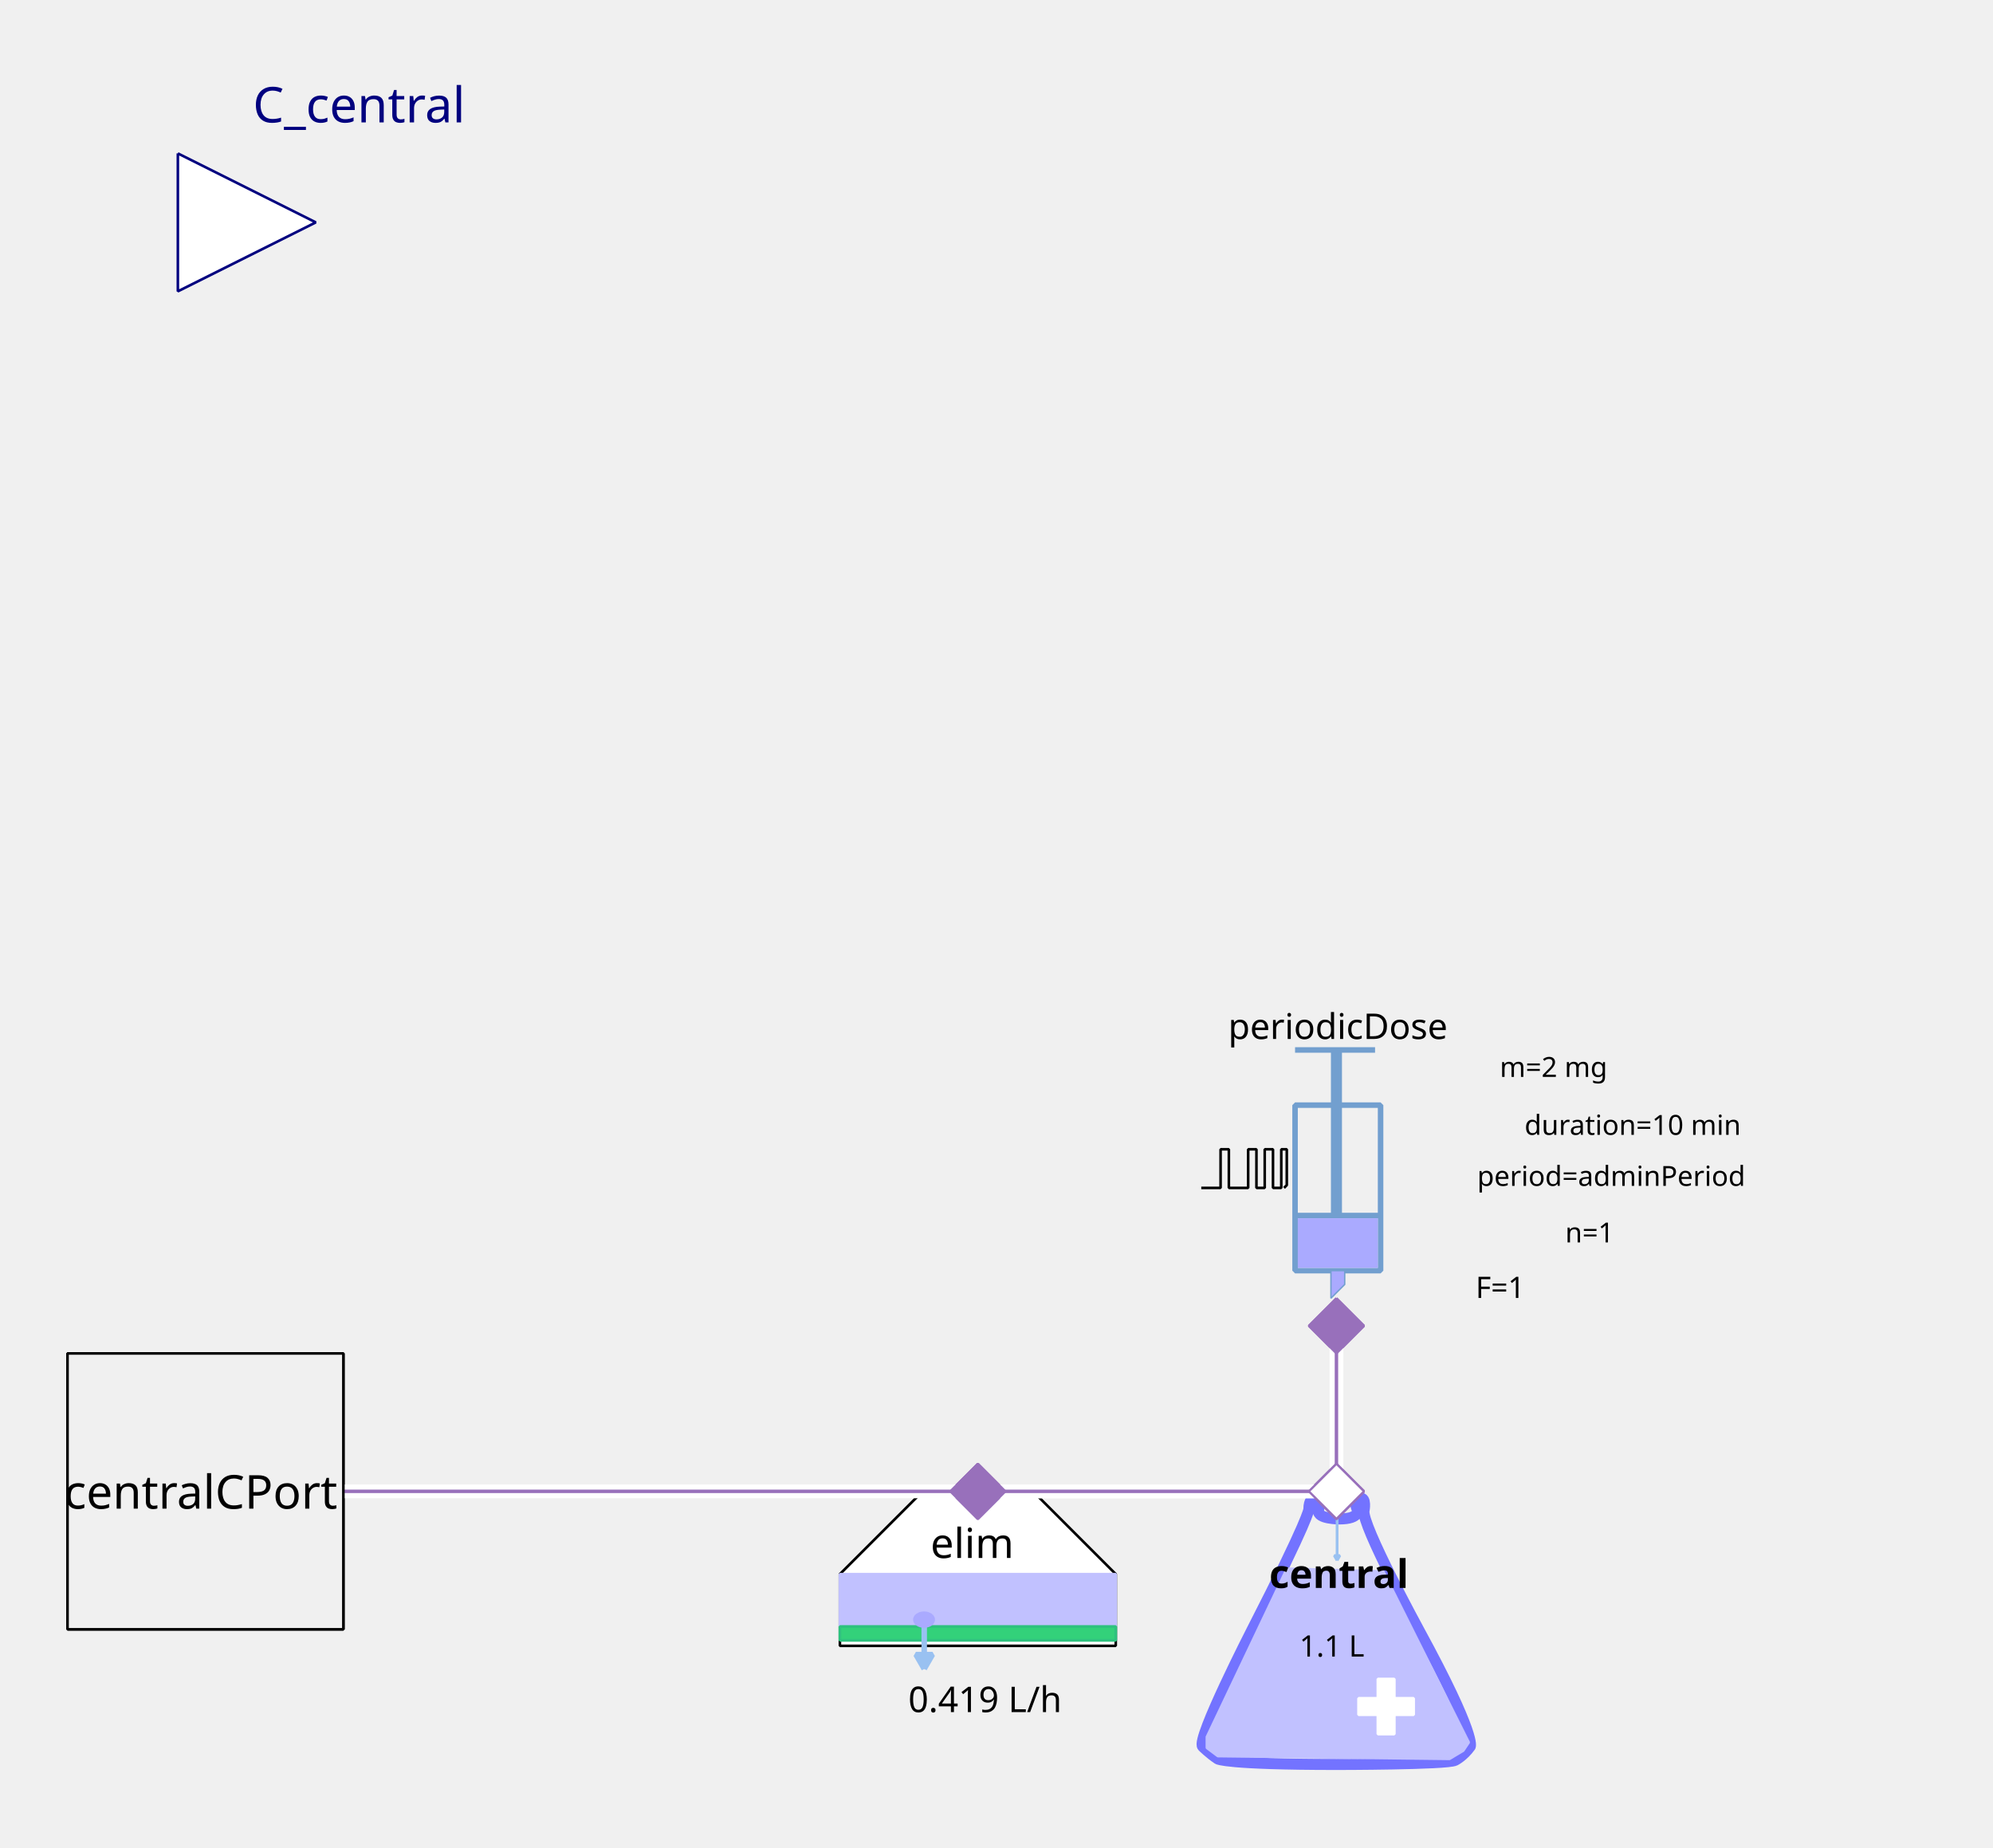
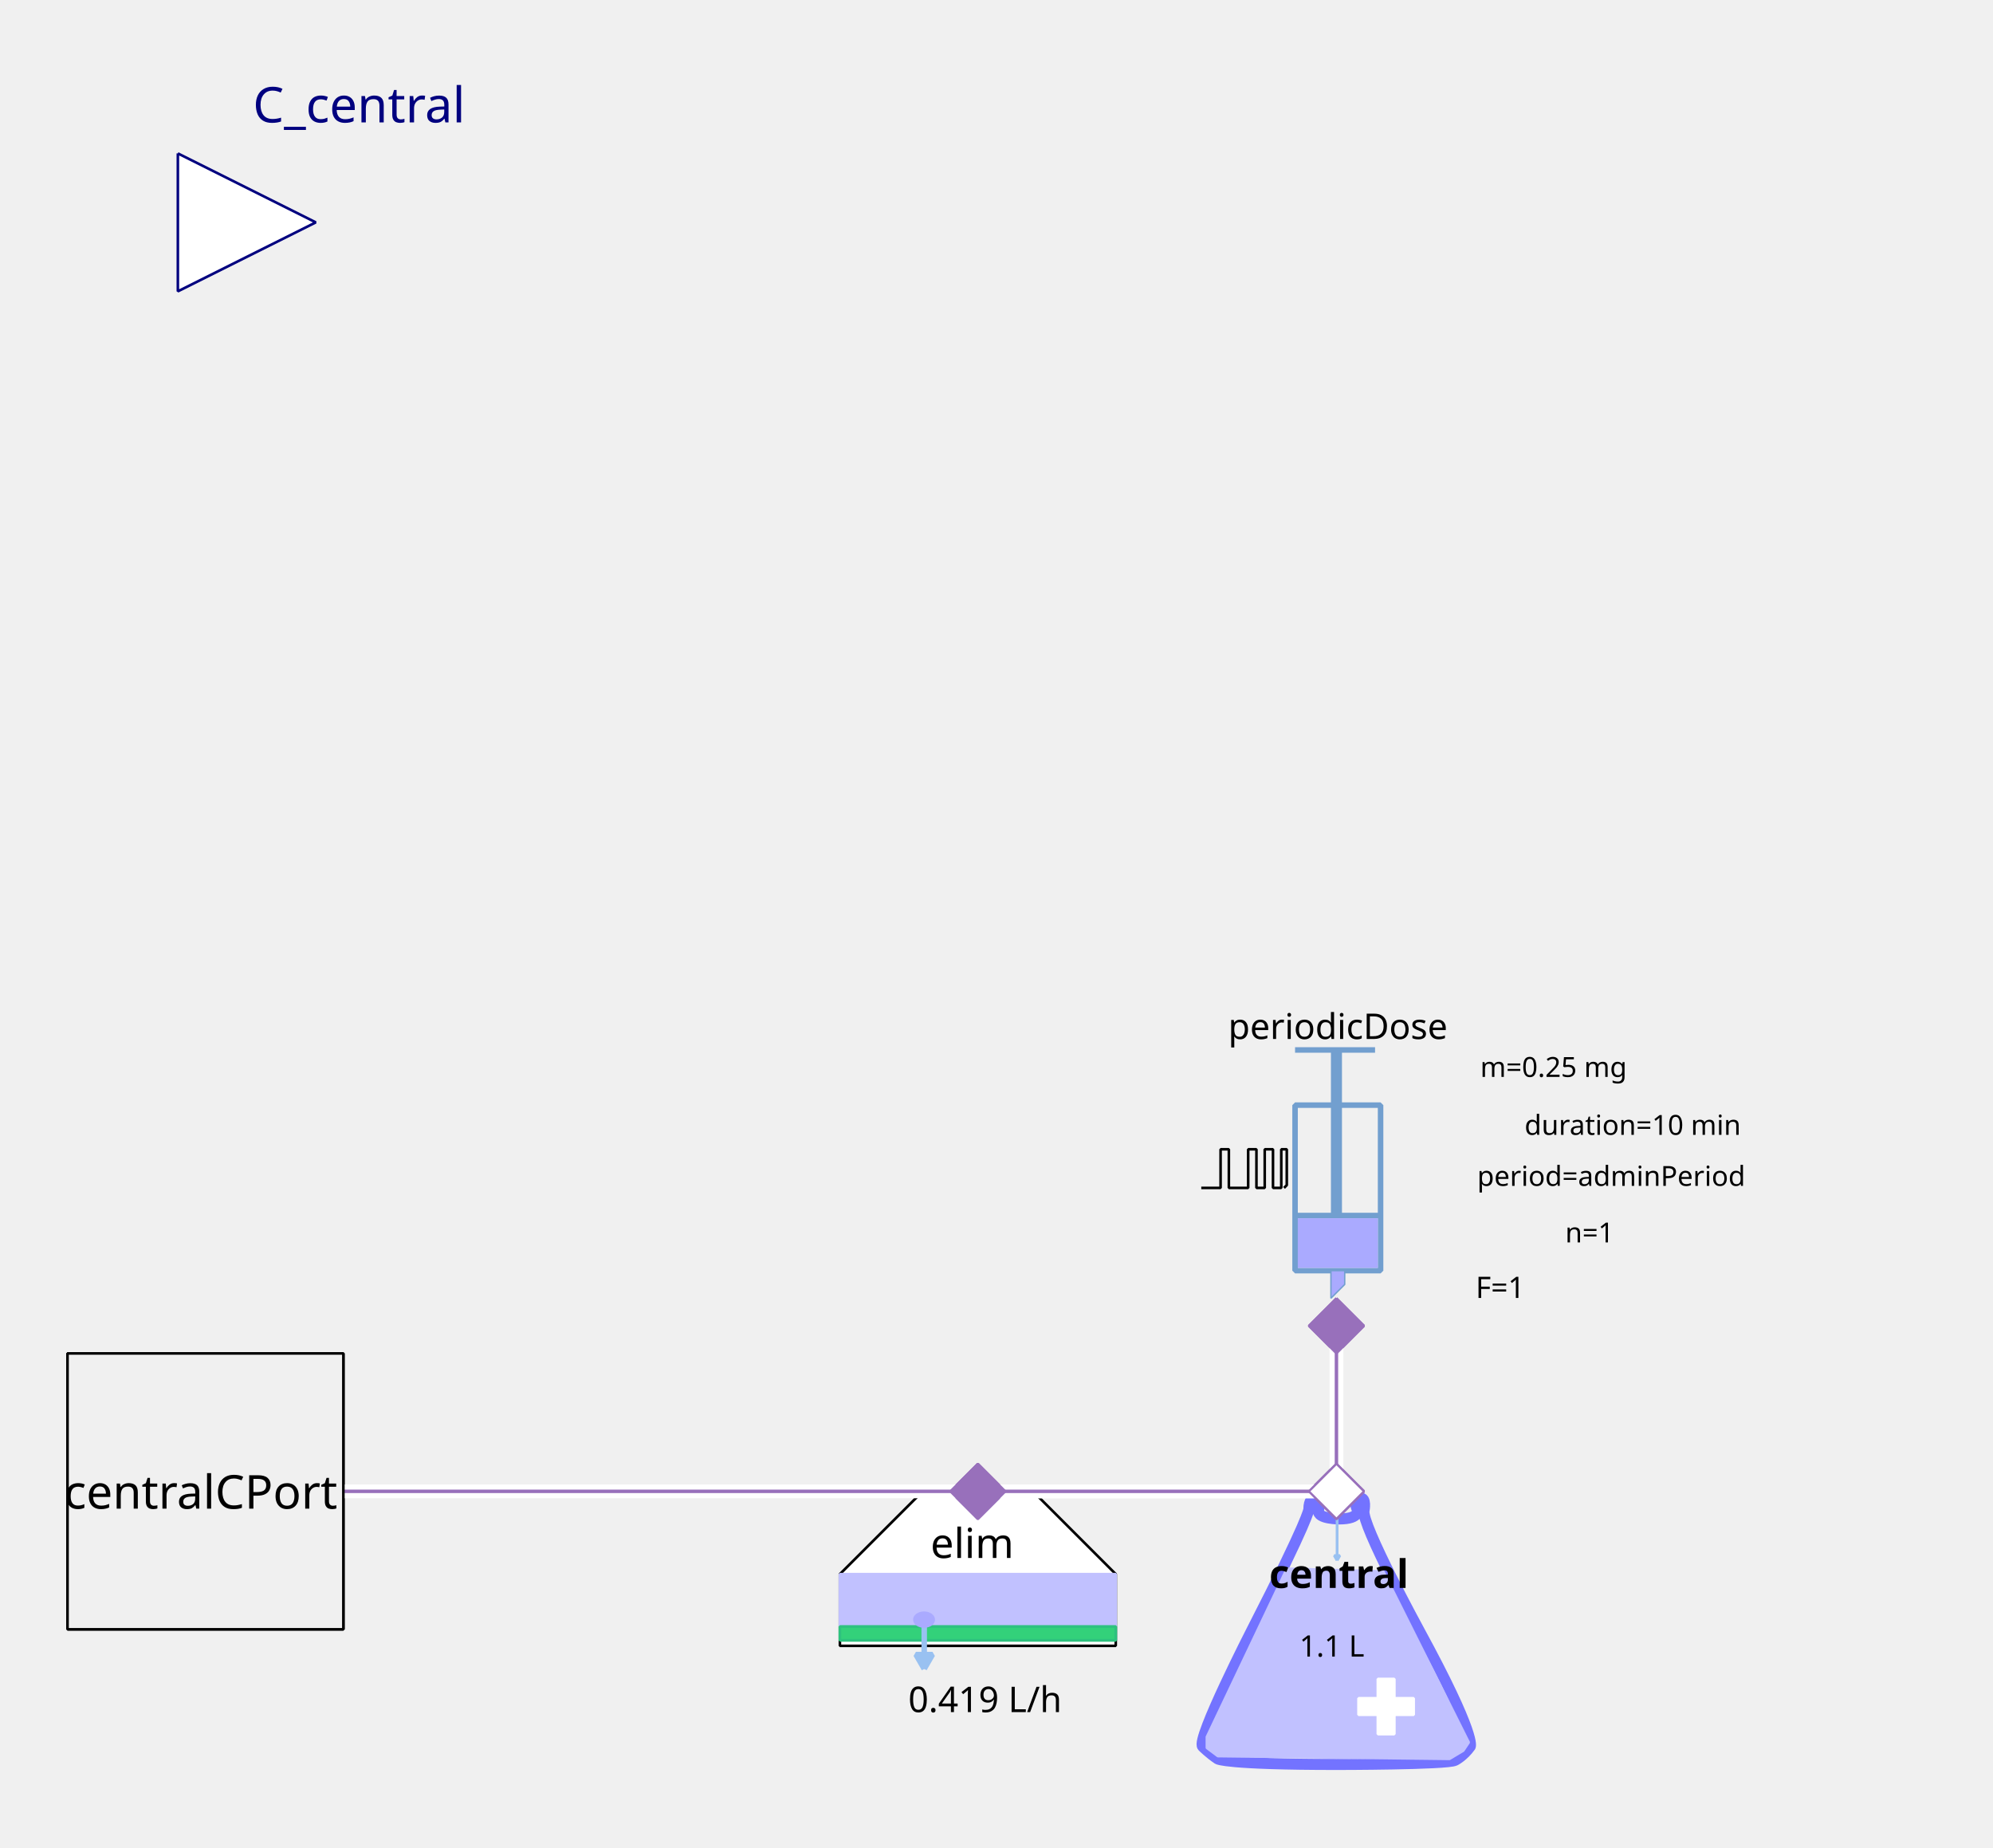
<svg xmlns="http://www.w3.org/2000/svg" width="203.2mm" height="188.383mm" viewBox="0 0 576 534" version="1.2" baseProfile="tiny">
  <defs>
</defs>
  <g fill="none" stroke="black" stroke-width="1" fill-rule="evenodd" stroke-linecap="square" stroke-linejoin="bevel">
    <g fill="none" stroke="#7373ff" stroke-opacity="1" stroke-width="8" stroke-linecap="butt" stroke-linejoin="miter" stroke-miterlimit="1" transform="matrix(0.398625,0,0,-0.398625,385.849,470.862)" font-family="Sans" font-size="10" font-weight="400" font-style="normal">
      <path vector-effect="none" fill-rule="evenodd" d="M-19,87 C-19,87 -19,80 -60,0 C-60,0 -101,-80 -96,-85 C-96,-85 -91,-90 -85,-94 C-85,-94 -79,-98 1,-98 C1,-98 81,-98 87,-95 C87,-95 93,-92 98,-85 C98,-85 103,-78 61,-1 C61,-1 19,76 21,86 C21,86 23,96 18,95 C18,95 13,94 16,87 C16,87 19,80 3,80 C3,80 -13,80 -12,86 C-12,86 -11,92 -12,94 C-12,94 -13,96 -16,95 C-16,95 -19,94 -19,87 " />
    </g>
    <g fill="#c1c1ff" fill-opacity="1" stroke="#c1c1ff" stroke-opacity="1" stroke-width="1.75" stroke-linecap="butt" stroke-linejoin="miter" stroke-miterlimit="1" transform="matrix(0.398625,0,0,-0.398625,385.849,481.227)" font-family="Sans" font-size="10" font-weight="400" font-style="normal">
      <path vector-effect="none" fill-rule="evenodd" d="M-35,70 L-93,-52 L-93,-60 L-85,-66 L83,-68 L93,-62 L97,-56 L35,68 L-35,70" />
    </g>
    <g fill="#ffffff" fill-opacity="1" stroke="#ffffff" stroke-opacity="1" stroke-width="1" stroke-linecap="butt" stroke-linejoin="miter" stroke-miterlimit="1" transform="matrix(0.398625,0,0,0.398625,400.598,493.185)" font-family="Sans" font-size="10" font-weight="400" font-style="normal">
      <rect vector-effect="non-scaling-stroke" x="-6" y="-20" width="12" height="40" />
    </g>
    <g fill="#ffffff" fill-opacity="1" stroke="#ffffff" stroke-opacity="1" stroke-width="1" stroke-linecap="butt" stroke-linejoin="miter" stroke-miterlimit="1" transform="matrix(0,0.398625,-0.398625,0,400.598,493.185)" font-family="Sans" font-size="10" font-weight="400" font-style="normal">
      <rect vector-effect="non-scaling-stroke" x="-6" y="-20" width="12" height="40" />
    </g>
    <g fill="none" stroke="#99c1f1" stroke-opacity="1" stroke-width="2" stroke-linecap="butt" stroke-linejoin="miter" stroke-miterlimit="1" transform="matrix(0.398625,0,0,-0.398625,386.435,444.565)" font-family="Sans" font-size="10" font-weight="400" font-style="normal">
      <path vector-effect="none" fill-rule="evenodd" d="M0,16 L0,-16" />
    </g>
    <g fill="#99c1f1" fill-opacity="1" stroke="#99c1f1" stroke-opacity="1" stroke-width="2" stroke-linecap="butt" stroke-linejoin="miter" stroke-miterlimit="1" transform="matrix(0.398625,0,0,-0.398625,386.435,444.565)" font-family="Sans" font-size="10" font-weight="400" font-style="normal">
      <path vector-effect="none" fill-rule="evenodd" d="M0,-16 L2,-12.536 L-2,-12.536 L0,-16" />
    </g>
    <g fill="none" stroke="#000000" stroke-opacity="1" stroke-width="1" stroke-linecap="butt" stroke-linejoin="miter" stroke-miterlimit="1" transform="matrix(1,0,0,1,386.248,454.917)" font-family="Noto Sans" font-size="11.389" font-weight="700" font-style="normal">
      <text fill="#000000" fill-opacity="1" stroke="none" xml:space="preserve" x="-19.438" y="4" font-family="Noto Sans" font-size="11.389" font-weight="700" font-style="normal">central</text>
    </g>
    <g fill="none" stroke="#000000" stroke-opacity="1" stroke-width="1" stroke-linecap="butt" stroke-linejoin="miter" stroke-miterlimit="1" transform="matrix(1,0,0,1,385.849,475.247)" font-family="Noto Sans" font-size="8.542" font-weight="400" font-style="normal">
      <text fill="#000000" fill-opacity="1" stroke="none" xml:space="preserve" x="-0.918" y="3.5" font-family="Noto Sans" font-size="8.542" font-weight="400" font-style="normal" text-anchor="middle">1.1 L</text>
    </g>
    <g fill="#ffffff" fill-opacity="1" stroke="#9870bb" stroke-opacity="1" stroke-width="8" stroke-linecap="butt" stroke-linejoin="miter" stroke-miterlimit="1" transform="matrix(0.079725,0,0,-0.079725,386.248,431)" font-family="Sans" font-size="10" font-weight="400" font-style="normal">
      <path vector-effect="none" fill-rule="evenodd" d="M-100,0 L0,100 L100,0 L0,-100 L-100,0" />
    </g>
    <g fill="#ffffff" fill-opacity="1" stroke="#000000" stroke-opacity="1" stroke-width="1" stroke-linecap="butt" stroke-linejoin="miter" stroke-miterlimit="1" transform="matrix(0.398625,0,0,-0.398625,282.605,470.862)" font-family="Sans" font-size="10" font-weight="400" font-style="normal">
      <path vector-effect="non-scaling-stroke" fill-rule="evenodd" d="M-40,100 L40,100 L100,40 L100,-12 L80,-12 L-76,-12 L-100,-12 L-100,40 L-100,40 L-40,100" />
    </g>
    <g fill="none" stroke="#000000" stroke-opacity="1" stroke-width="1" stroke-linecap="butt" stroke-linejoin="miter" stroke-miterlimit="1" transform="matrix(1,0,0,1,281.011,445.749)" font-family="Noto Sans" font-size="11.959" font-weight="400" font-style="normal">
      <text fill="#000000" fill-opacity="1" stroke="none" xml:space="preserve" x="-12.078" y="4.5" font-family="Noto Sans" font-size="11.959" font-weight="400" font-style="normal">elim</text>
    </g>
    <g fill="#c1c1ff" fill-opacity="1" stroke="#c1c1ff" stroke-opacity="1" stroke-width="1" stroke-linecap="butt" stroke-linejoin="miter" stroke-miterlimit="1" transform="matrix(0.398625,0,0,0.398625,282.605,462.491)" font-family="Sans" font-size="10" font-weight="400" font-style="normal">
      <rect vector-effect="non-scaling-stroke" x="-100" y="-19" width="200" height="38" />
    </g>
    <g fill="#33d17a" fill-opacity="1" stroke="#2ec27e" stroke-opacity="1" stroke-width="2" stroke-linecap="butt" stroke-linejoin="miter" stroke-miterlimit="1" transform="matrix(0.398625,0,0,0.398625,282.605,472.058)" font-family="Sans" font-size="10" font-weight="400" font-style="normal">
      <rect x="-100" y="-5" width="200" height="10" />
    </g>
    <g fill="none" stroke="#99c1f1" stroke-opacity="1" stroke-width="4" stroke-linecap="butt" stroke-linejoin="miter" stroke-miterlimit="1" transform="matrix(0.398625,0,0,-0.398625,267.108,475.933)" font-family="Sans" font-size="10" font-weight="400" font-style="normal">
      <path vector-effect="none" fill-rule="evenodd" d="M0,16 L0,-16" />
    </g>
    <g fill="#99c1f1" fill-opacity="1" stroke="#99c1f1" stroke-opacity="1" stroke-width="4" stroke-linecap="butt" stroke-linejoin="miter" stroke-miterlimit="1" transform="matrix(0.398625,0,0,-0.398625,267.108,475.933)" font-family="Sans" font-size="10" font-weight="400" font-style="normal">
      <path vector-effect="none" fill-rule="evenodd" d="M0,-16 L6,-5.608 L-6,-5.608 L0,-16" />
    </g>
    <g fill="#aaaaff" fill-opacity="1" stroke="#aaaaff" stroke-opacity="1" stroke-width="1" stroke-linecap="butt" stroke-linejoin="miter" stroke-miterlimit="1" transform="matrix(0.398625,0,0,-0.398625,267.059,468.072)" font-family="Sans" font-size="10" font-weight="400" font-style="normal">
      <path vector-effect="non-scaling-stroke" fill-rule="evenodd" d="M7,0 C7,-2.761 3.866,-5 0,-5 C-3.866,-5 -7,-2.761 -7,0 C-7,2.761 -3.866,5 0,5 C3.866,5 7,2.761 7,0 " />
    </g>
    <g fill="none" stroke="#000000" stroke-opacity="1" stroke-width="1" stroke-linecap="butt" stroke-linejoin="miter" stroke-miterlimit="1" transform="matrix(1,0,0,1,283.801,490.794)" font-family="Noto Sans" font-size="10.25" font-weight="400" font-style="normal">
      <text fill="#000000" fill-opacity="1" stroke="none" xml:space="preserve" x="0.893" y="4" font-family="Noto Sans" font-size="10.25" font-weight="400" font-style="normal" text-anchor="middle">0.419 L/h</text>
    </g>
    <g fill="#9870bb" fill-opacity="1" stroke="#9870bb" stroke-opacity="1" stroke-width="8" stroke-linecap="butt" stroke-linejoin="miter" stroke-miterlimit="1" transform="matrix(0.079725,0,0,-0.079725,282.605,431)" font-family="Sans" font-size="10" font-weight="400" font-style="normal">
      <path vector-effect="none" fill-rule="evenodd" d="M-100,0 L0,100 L100,0 L0,-100 L-100,0" />
    </g>
    <g fill="none" stroke="#729fcf" stroke-opacity="1" stroke-width="4" stroke-linecap="butt" stroke-linejoin="miter" stroke-miterlimit="1" transform="matrix(0.398625,0,0,0.398625,379.072,345.694)" font-family="Sans" font-size="10" font-weight="400" font-style="normal">
      <rect x="-12" y="-66" width="62" height="120" />
    </g>
    <g fill="none" stroke="#729fcf" stroke-opacity="1" stroke-width="8" stroke-linecap="butt" stroke-linejoin="miter" stroke-miterlimit="1" transform="matrix(0.398625,0,0,-0.398625,386.248,311.811)" font-family="Sans" font-size="10" font-weight="400" font-style="normal">
      <path vector-effect="none" fill-rule="evenodd" d="M0,21 L0,-99" />
    </g>
    <g fill="none" stroke="#729fcf" stroke-opacity="1" stroke-width="4" stroke-linecap="butt" stroke-linejoin="miter" stroke-miterlimit="1" transform="matrix(0.398625,0,0,-0.398625,385.849,303.44)" font-family="Sans" font-size="10" font-weight="400" font-style="normal">
      <path vector-effect="none" fill-rule="evenodd" d="M-29,0 L29,0" />
    </g>
    <g fill="none" stroke="#729fcf" stroke-opacity="1" stroke-width="4" stroke-linecap="butt" stroke-linejoin="miter" stroke-miterlimit="1" transform="matrix(0.398625,0,0,-0.398625,386.646,351.275)" font-family="Sans" font-size="10" font-weight="400" font-style="normal">
      <path vector-effect="none" fill-rule="evenodd" d="M-31,0 L31,0" />
    </g>
    <g fill="#aaaaff" fill-opacity="1" stroke="none" transform="matrix(0.398625,0,0,0.398625,386.646,359.248)" font-family="Sans" font-size="10" font-weight="400" font-style="normal">
      <rect vector-effect="non-scaling-stroke" x="-29" y="-18" width="58" height="36" />
    </g>
    <g fill="none" stroke="#000000" stroke-opacity="1" stroke-width="1" stroke-linecap="butt" stroke-linejoin="miter" stroke-miterlimit="1" transform="matrix(1,0,0,1,385.849,296.265)" font-family="Noto Sans" font-size="10.25" font-weight="400" font-style="normal">
      <text fill="#000000" fill-opacity="1" stroke="none" xml:space="preserve" x="-30.891" y="4" font-family="Noto Sans" font-size="10.25" font-weight="400" font-style="normal">periodicDose</text>
    </g>
    <g fill="#aaaaff" fill-opacity="1" stroke="#729fcf" stroke-opacity="1" stroke-width="1" stroke-linecap="butt" stroke-linejoin="miter" stroke-miterlimit="1" transform="matrix(0.398625,0,0,-0.398625,385.45,371.206)" font-family="Sans" font-size="10" font-weight="400" font-style="normal">
      <path vector-effect="none" fill-rule="evenodd" d="M-2,10 L-2,-10 L8,0 L8,10 L-2,10" />
    </g>
    <g fill="none" stroke="#000000" stroke-opacity="1" stroke-width="1" stroke-linecap="butt" stroke-linejoin="miter" stroke-miterlimit="1" transform="matrix(1,0,0,1,489.491,308.224)" font-family="Noto Sans" font-size="8" font-weight="400" font-style="normal">
-       <text fill="#000000" fill-opacity="1" stroke="none" xml:space="preserve" x="-40.495" y="3" font-family="Noto Sans" font-size="8" font-weight="400" font-style="normal" text-anchor="middle">m=2 mg</text>
+       <text fill="#000000" fill-opacity="1" stroke="none" xml:space="preserve" x="-40.495" y="3" font-family="Noto Sans" font-size="8" font-weight="400" font-style="normal" text-anchor="middle">m=0.25 mg</text>
    </g>
    <g fill="none" stroke="#000000" stroke-opacity="1" stroke-width="1" stroke-linecap="butt" stroke-linejoin="miter" stroke-miterlimit="1" transform="matrix(1,0,0,1,491.086,339.715)" font-family="Noto Sans" font-size="8" font-weight="400" font-style="normal">
      <text fill="#000000" fill-opacity="1" stroke="none" xml:space="preserve" x="-64.172" y="3" font-family="Noto Sans" font-size="8" font-weight="400" font-style="normal">period=adminPeriod</text>
    </g>
    <g fill="none" stroke="#000000" stroke-opacity="1" stroke-width="1" stroke-linecap="butt" stroke-linejoin="miter" stroke-miterlimit="1" transform="matrix(1,0,0,1,489.491,324.966)" font-family="Noto Sans" font-size="8" font-weight="400" font-style="normal">
      <text fill="#000000" fill-opacity="1" stroke="none" xml:space="preserve" x="-17.615" y="3" font-family="Noto Sans" font-size="8" font-weight="400" font-style="normal" text-anchor="middle">duration=10 min</text>
    </g>
    <g fill="none" stroke="#000000" stroke-opacity="1" stroke-width="1" stroke-linecap="butt" stroke-linejoin="miter" stroke-miterlimit="1" transform="matrix(1,0,0,1,490.687,356.059)" font-family="Noto Sans" font-size="8" font-weight="400" font-style="normal">
      <text fill="#000000" fill-opacity="1" stroke="none" xml:space="preserve" x="-31.282" y="3" font-family="Noto Sans" font-size="8" font-weight="400" font-style="normal" text-anchor="middle">n=1</text>
    </g>
    <g fill="none" stroke="#000000" stroke-opacity="1" stroke-width="1" stroke-linecap="butt" stroke-linejoin="miter" stroke-miterlimit="1" transform="matrix(1,0,0,1,475.938,371.605)" font-family="Noto Sans" font-size="8.542" font-weight="400" font-style="normal">
      <text fill="#000000" fill-opacity="1" stroke="none" xml:space="preserve" x="-42.353" y="3.5" font-family="Noto Sans" font-size="8.542" font-weight="400" font-style="normal" text-anchor="middle">F=1</text>
    </g>
    <g fill="none" stroke="#000000" stroke-opacity="1" stroke-width="1" stroke-linecap="butt" stroke-linejoin="miter" stroke-miterlimit="1" transform="matrix(0.398625,0,0,-0.398625,359.54,337.804)" font-family="Sans" font-size="10" font-weight="400" font-style="normal">
      <path vector-effect="non-scaling-stroke" fill-rule="evenodd" d="M-31,-13.793 L-17,-13.793 L-17,14.207 L-11,14.207 L-11,-13.793 L3,-13.793 L3,14.207 L9,14.207 L9,-13.793 L15,-13.793 L15,14.207 L21,14.207 L21,-13.793 L27,-13.793 L27,14.207 L31,14.207 L31,-11.793 L29,-13.793" />
    </g>
    <g fill="#9870bb" fill-opacity="1" stroke="#9870bb" stroke-opacity="1" stroke-width="8" stroke-linecap="butt" stroke-linejoin="miter" stroke-miterlimit="1" transform="matrix(0,0.079725,0.079725,0,386.248,383.165)" font-family="Sans" font-size="10" font-weight="400" font-style="normal">
      <path vector-effect="none" fill-rule="evenodd" d="M-100,0 L0,100 L100,0 L0,-100 L-100,0" />
    </g>
    <g fill="#ffffff" fill-opacity="1" stroke="#00007f" stroke-opacity="1" stroke-width="1" stroke-linecap="butt" stroke-linejoin="miter" stroke-miterlimit="1" transform="matrix(0.398625,0,0,-0.398625,91.2651,64.2651)" font-family="Sans" font-size="10" font-weight="400" font-style="normal">
      <path vector-effect="non-scaling-stroke" fill-rule="evenodd" d="M-100,50 L0,0 L-100,-50 L-100,50" />
    </g>
    <g fill="none" stroke="#00007f" stroke-opacity="1" stroke-width="1" stroke-linecap="butt" stroke-linejoin="miter" stroke-miterlimit="1" transform="matrix(1,0,0,1,91.2651,-3.50115)" font-family="Noto Sans" font-size="14.237" font-weight="400" font-style="normal">
      <text fill="#00007f" fill-opacity="1" stroke="none" xml:space="preserve" x="-18.188" y="38.875" font-family="Noto Sans" font-size="14.237" font-weight="400" font-style="normal">C_central</text>
    </g>
    <g fill="#f0f0f0" fill-opacity="1" stroke="#000000" stroke-opacity="1" stroke-width="1" stroke-linecap="butt" stroke-linejoin="miter" stroke-miterlimit="1" transform="matrix(0.398625,0,0,-0.398625,59.3751,431)" font-family="Sans" font-size="10" font-weight="400" font-style="normal">
      <rect vector-effect="non-scaling-stroke" x="-100" y="-100" width="200" height="200" />
    </g>
    <g fill="none" stroke="#000000" stroke-opacity="1" stroke-width="1" stroke-linecap="butt" stroke-linejoin="miter" stroke-miterlimit="1" transform="matrix(1,0,0,1,59.3751,431)" font-family="Noto Sans" font-size="13.513" font-weight="400" font-style="normal">
      <text fill="#000000" fill-opacity="1" stroke="none" xml:space="preserve" x="-40.922" y="5" font-family="Noto Sans" font-size="13.513" font-weight="400" font-style="normal">centralCPort</text>
    </g>
    <g fill="#ffffff" fill-opacity="1" stroke="none" transform="matrix(3.98625,0,0,-3.98625,458,431)" font-family="Sans" font-size="10" font-weight="400" font-style="normal">
      <path vector-effect="none" fill-rule="nonzero" d="M-18,0.5 L-44,0.5 L-44.5,0.5 L-44.5,-0.5 L-44,-0.5 L-18,-0.5 L-17.5,-0.5 L-17.5,0.5 L-18,0.5" />
    </g>
    <g fill="none" stroke="#9870bb" stroke-opacity="1" stroke-width="0.25" stroke-linecap="butt" stroke-linejoin="miter" stroke-miterlimit="1" transform="matrix(3.98625,0,0,-3.98625,458,431)" font-family="Sans" font-size="10" font-weight="400" font-style="normal">
      <path vector-effect="none" fill-rule="evenodd" d="M-18,0 L-44,0" />
    </g>
    <g fill="#9870bb" fill-opacity="1" stroke="#9870bb" stroke-opacity="1" stroke-width="8" stroke-linecap="butt" stroke-linejoin="miter" stroke-miterlimit="1" transform="matrix(0.079725,0,0,-0.079725,282.605,431)" font-family="Sans" font-size="10" font-weight="400" font-style="normal">
      <path vector-effect="none" fill-rule="evenodd" d="M-100,0 L0,100 L100,0 L0,-100 L-100,0" />
    </g>
    <g fill="#ffffff" fill-opacity="1" stroke="#9870bb" stroke-opacity="1" stroke-width="8" stroke-linecap="butt" stroke-linejoin="miter" stroke-miterlimit="1" transform="matrix(0.079725,0,0,-0.079725,386.248,431)" font-family="Sans" font-size="10" font-weight="400" font-style="normal">
      <path vector-effect="none" fill-rule="evenodd" d="M-100,0 L0,100 L100,0 L0,-100 L-100,0" />
    </g>
    <g fill="#ffffff" fill-opacity="1" stroke="none" transform="matrix(3.98625,0,0,-3.98625,458,431)" font-family="Sans" font-size="10" font-weight="400" font-style="normal">
      <path vector-effect="none" fill-rule="nonzero" d="M-18.5,12 L-18.5,0 L-18.5,-0.5 L-17.5,-0.5 L-17.5,0 L-17.5,12 L-17.5,12.5 L-18.5,12.5 L-18.5,12" />
    </g>
    <g fill="none" stroke="#9870bb" stroke-opacity="1" stroke-width="0.25" stroke-linecap="butt" stroke-linejoin="miter" stroke-miterlimit="1" transform="matrix(3.98625,0,0,-3.98625,458,431)" font-family="Sans" font-size="10" font-weight="400" font-style="normal">
      <path vector-effect="none" fill-rule="evenodd" d="M-18,12 L-18,0" />
    </g>
    <g fill="#9870bb" fill-opacity="1" stroke="#9870bb" stroke-opacity="1" stroke-width="8" stroke-linecap="butt" stroke-linejoin="miter" stroke-miterlimit="1" transform="matrix(0,0.079725,0.079725,0,386.248,383.165)" font-family="Sans" font-size="10" font-weight="400" font-style="normal">
      <path vector-effect="none" fill-rule="evenodd" d="M-100,0 L0,100 L100,0 L0,-100 L-100,0" />
    </g>
    <g fill="#ffffff" fill-opacity="1" stroke="#9870bb" stroke-opacity="1" stroke-width="8" stroke-linecap="butt" stroke-linejoin="miter" stroke-miterlimit="1" transform="matrix(0.079725,0,0,-0.079725,386.248,431)" font-family="Sans" font-size="10" font-weight="400" font-style="normal">
      <path vector-effect="none" fill-rule="evenodd" d="M-100,0 L0,100 L100,0 L0,-100 L-100,0" />
    </g>
    <g fill="#ffffff" fill-opacity="1" stroke="none" transform="matrix(3.98625,0,0,-3.98625,458,431)" font-family="Sans" font-size="10" font-weight="400" font-style="normal">
      <path vector-effect="none" fill-rule="nonzero" d="M-18,0.5 L-100,0.5 L-100.5,0.5 L-100.5,-0.5 L-100,-0.5 L-18,-0.5 L-17.5,-0.5 L-17.5,0.5 L-18,0.5" />
    </g>
    <g fill="none" stroke="#9870bb" stroke-opacity="1" stroke-width="0.25" stroke-linecap="butt" stroke-linejoin="miter" stroke-miterlimit="1" transform="matrix(3.98625,0,0,-3.98625,458,431)" font-family="Sans" font-size="10" font-weight="400" font-style="normal">
      <path vector-effect="none" fill-rule="evenodd" d="M-18,0 L-100,0" />
    </g>
    <g fill="#f0f0f0" fill-opacity="1" stroke="#000000" stroke-opacity="1" stroke-width="1" stroke-linecap="butt" stroke-linejoin="miter" stroke-miterlimit="1" transform="matrix(0.398625,0,0,-0.398625,59.3751,431)" font-family="Sans" font-size="10" font-weight="400" font-style="normal">
      <rect vector-effect="non-scaling-stroke" x="-100" y="-100" width="200" height="200" />
    </g>
    <g fill="none" stroke="#000000" stroke-opacity="1" stroke-width="1" stroke-linecap="butt" stroke-linejoin="miter" stroke-miterlimit="1" transform="matrix(1,0,0,1,59.3751,431)" font-family="Noto Sans" font-size="13.513" font-weight="400" font-style="normal">
      <text fill="#000000" fill-opacity="1" stroke="none" xml:space="preserve" x="-40.922" y="5" font-family="Noto Sans" font-size="13.513" font-weight="400" font-style="normal">centralCPort</text>
    </g>
    <g fill="#9870bb" fill-opacity="1" stroke="#9870bb" stroke-opacity="1" stroke-width="8" stroke-linecap="butt" stroke-linejoin="miter" stroke-miterlimit="1" transform="matrix(0.079725,0,0,-0.079725,282.605,431)" font-family="Sans" font-size="10" font-weight="400" font-style="normal">
      <path vector-effect="none" fill-rule="evenodd" d="M-100,0 L0,100 L100,0 L0,-100 L-100,0" />
    </g>
    <g fill="#ffffff" fill-opacity="1" stroke="#9870bb" stroke-opacity="1" stroke-width="8" stroke-linecap="butt" stroke-linejoin="miter" stroke-miterlimit="1" transform="matrix(0.079725,0,0,-0.079725,386.248,431)" font-family="Sans" font-size="10" font-weight="400" font-style="normal">
      <path vector-effect="none" fill-rule="evenodd" d="M-100,0 L0,100 L100,0 L0,-100 L-100,0" />
    </g>
    <g fill="none" stroke="#000000" stroke-opacity="0" stroke-width="2" stroke-linecap="square" stroke-linejoin="bevel" transform="matrix(3.98625,0,0,-3.98625,386.248,470.862)" font-family="Sans" font-size="10" font-weight="400" font-style="normal">
      <polyline fill="none" vector-effect="non-scaling-stroke" points="-1,0 1,0 " />
      <polyline fill="none" vector-effect="non-scaling-stroke" points="0,-1 0,1 " />
    </g>
    <g fill="none" stroke="#000000" stroke-opacity="0" stroke-width="2" stroke-linecap="square" stroke-linejoin="bevel" transform="matrix(3.98625,0,0,-3.98625,282.605,470.862)" font-family="Sans" font-size="10" font-weight="400" font-style="normal">
      <polyline fill="none" vector-effect="non-scaling-stroke" points="-1,0 1,0 " />
      <polyline fill="none" vector-effect="non-scaling-stroke" points="0,-1 0,1 " />
    </g>
    <g fill="none" stroke="#000000" stroke-opacity="0" stroke-width="2" stroke-linecap="square" stroke-linejoin="bevel" transform="matrix(3.98625,0,0,-3.98625,386.248,343.303)" font-family="Sans" font-size="10" font-weight="400" font-style="normal">
      <polyline fill="none" vector-effect="non-scaling-stroke" points="-1,0 1,0 " />
      <polyline fill="none" vector-effect="non-scaling-stroke" points="0,-1 0,1 " />
    </g>
    <g fill="none" stroke="#000000" stroke-opacity="0" stroke-width="2" stroke-linecap="square" stroke-linejoin="bevel" transform="matrix(3.98625,0,0,-3.98625,91.2651,64.2651)" font-family="Sans" font-size="10" font-weight="400" font-style="normal">
      <polyline fill="none" vector-effect="non-scaling-stroke" points="-1,0 1,0 " />
      <polyline fill="none" vector-effect="non-scaling-stroke" points="0,-1 0,1 " />
    </g>
    <g fill="none" stroke="#000000" stroke-opacity="0" stroke-width="2" stroke-linecap="square" stroke-linejoin="bevel" transform="matrix(3.98625,0,0,-3.98625,59.3751,431)" font-family="Sans" font-size="10" font-weight="400" font-style="normal">
      <polyline fill="none" vector-effect="non-scaling-stroke" points="-1,0 1,0 " />
      <polyline fill="none" vector-effect="non-scaling-stroke" points="0,-1 0,1 " />
    </g>
  </g>
</svg>
